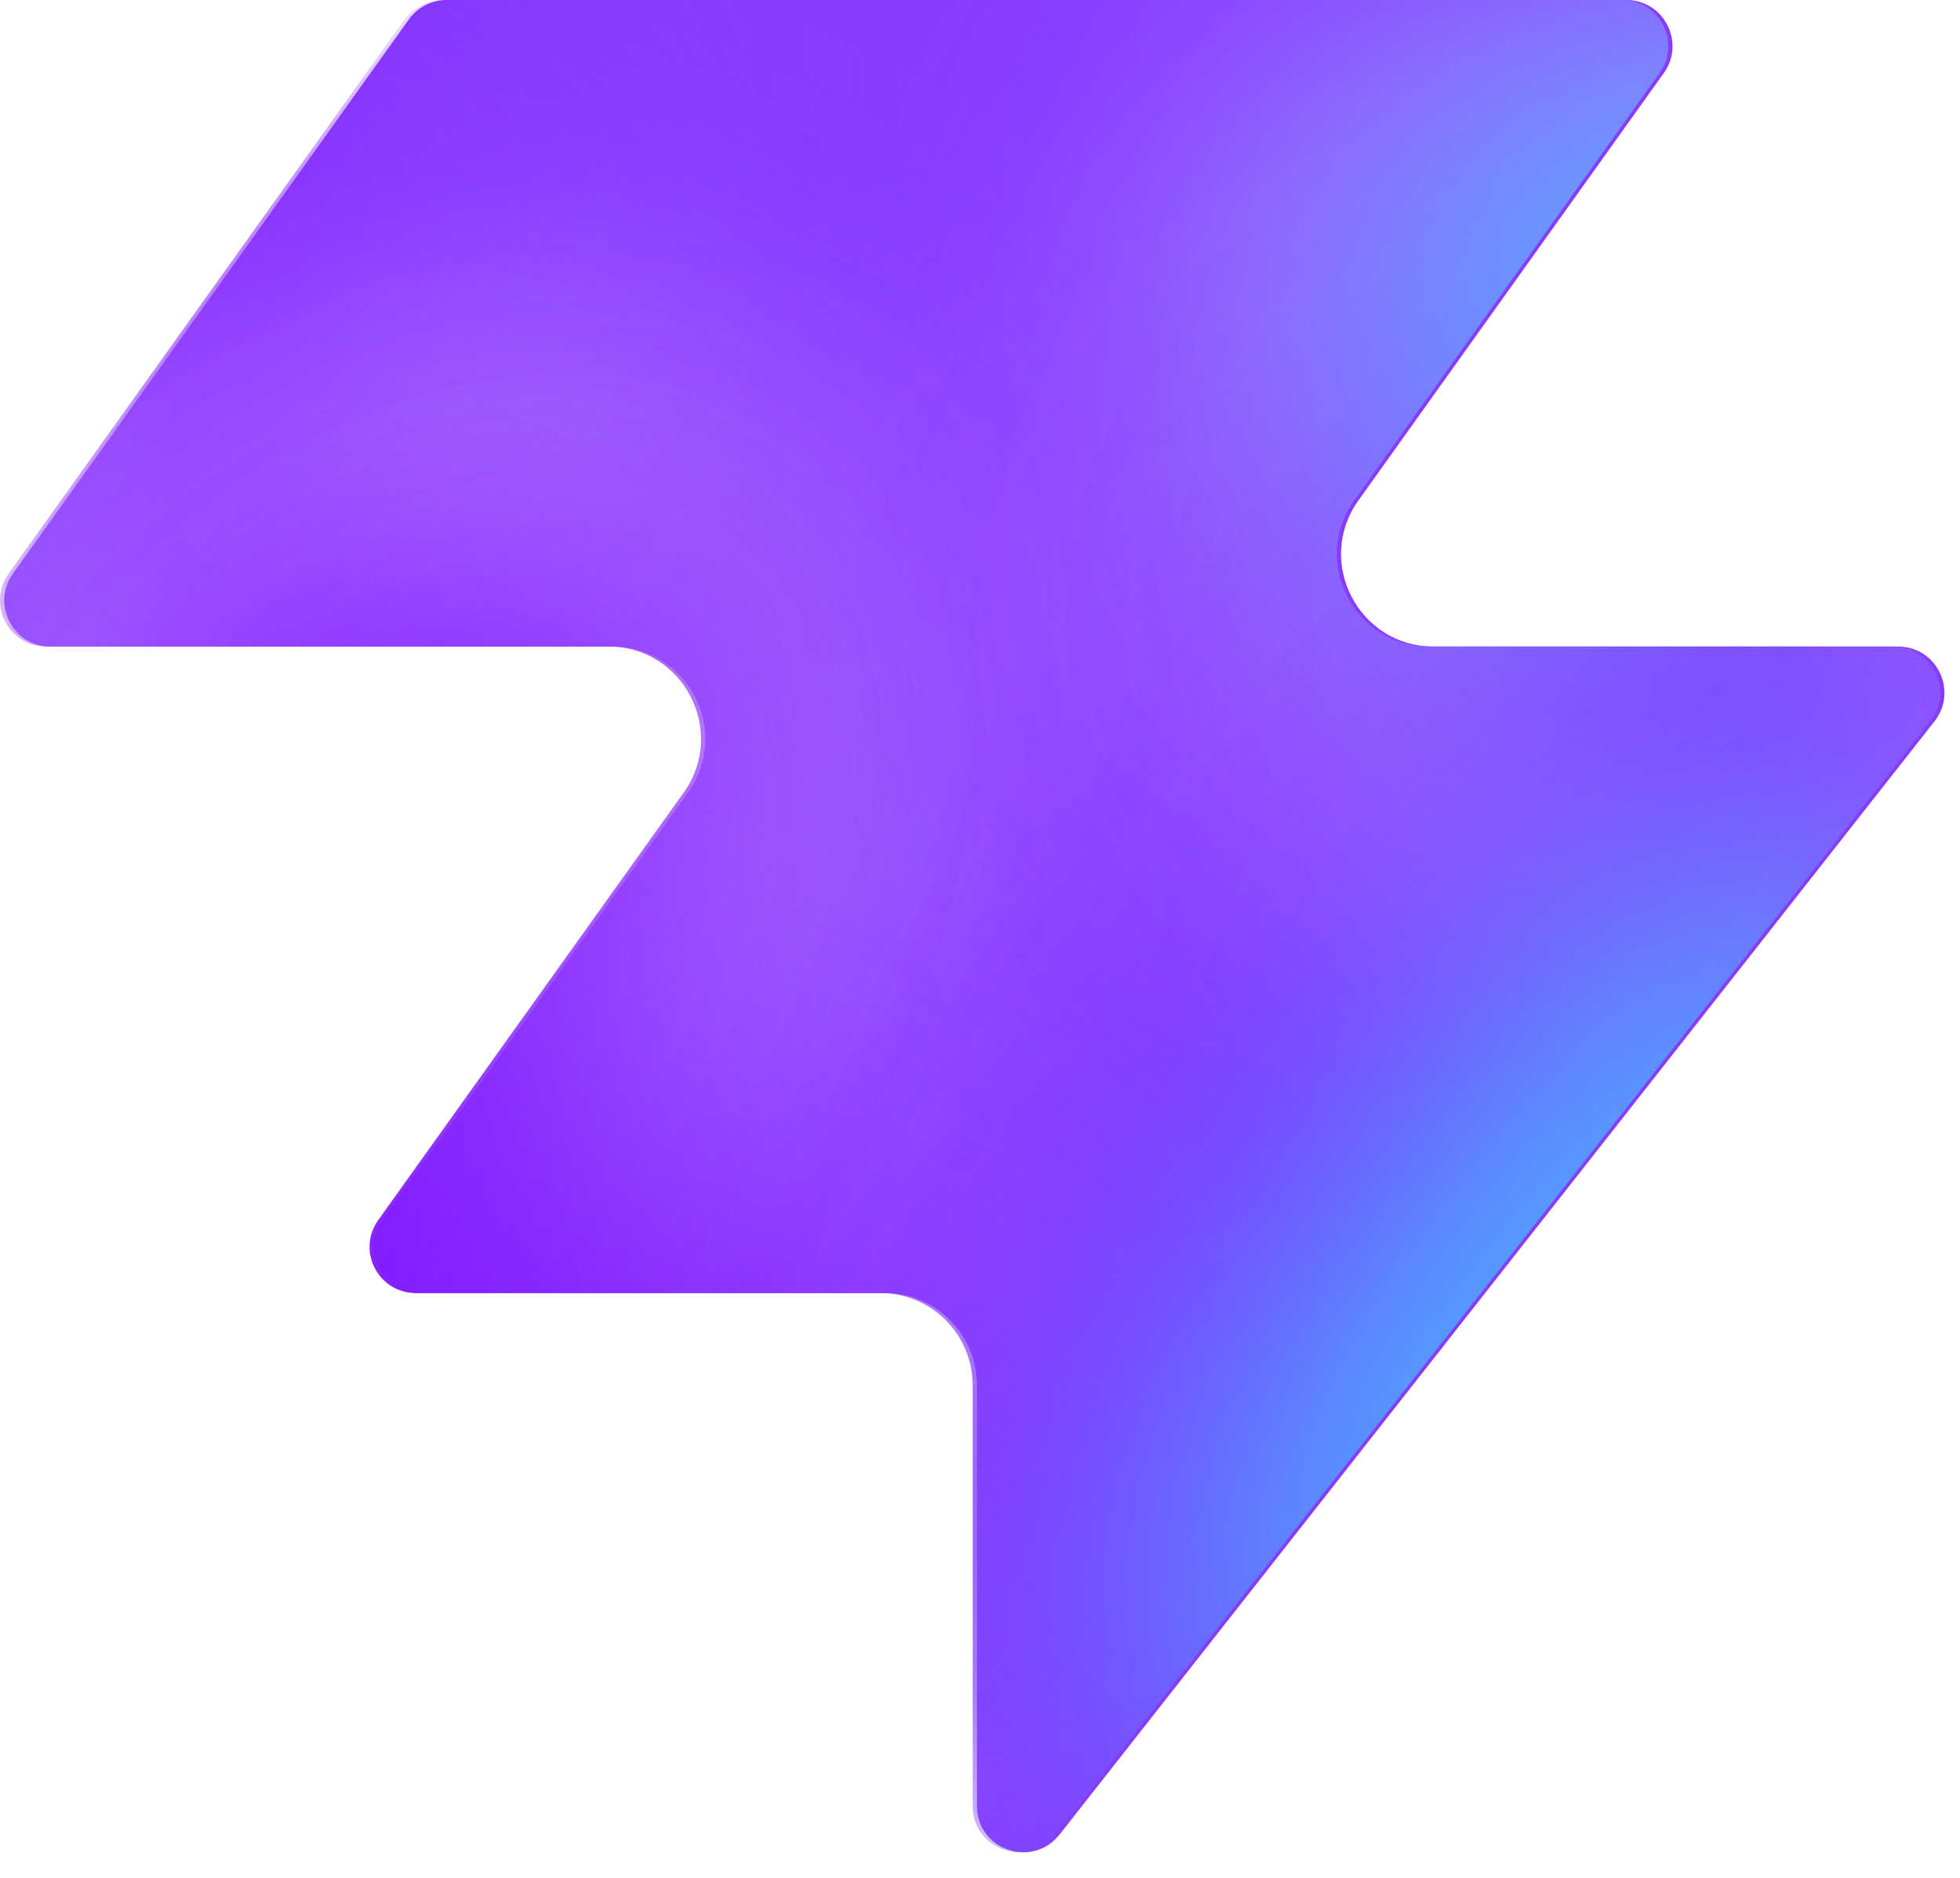
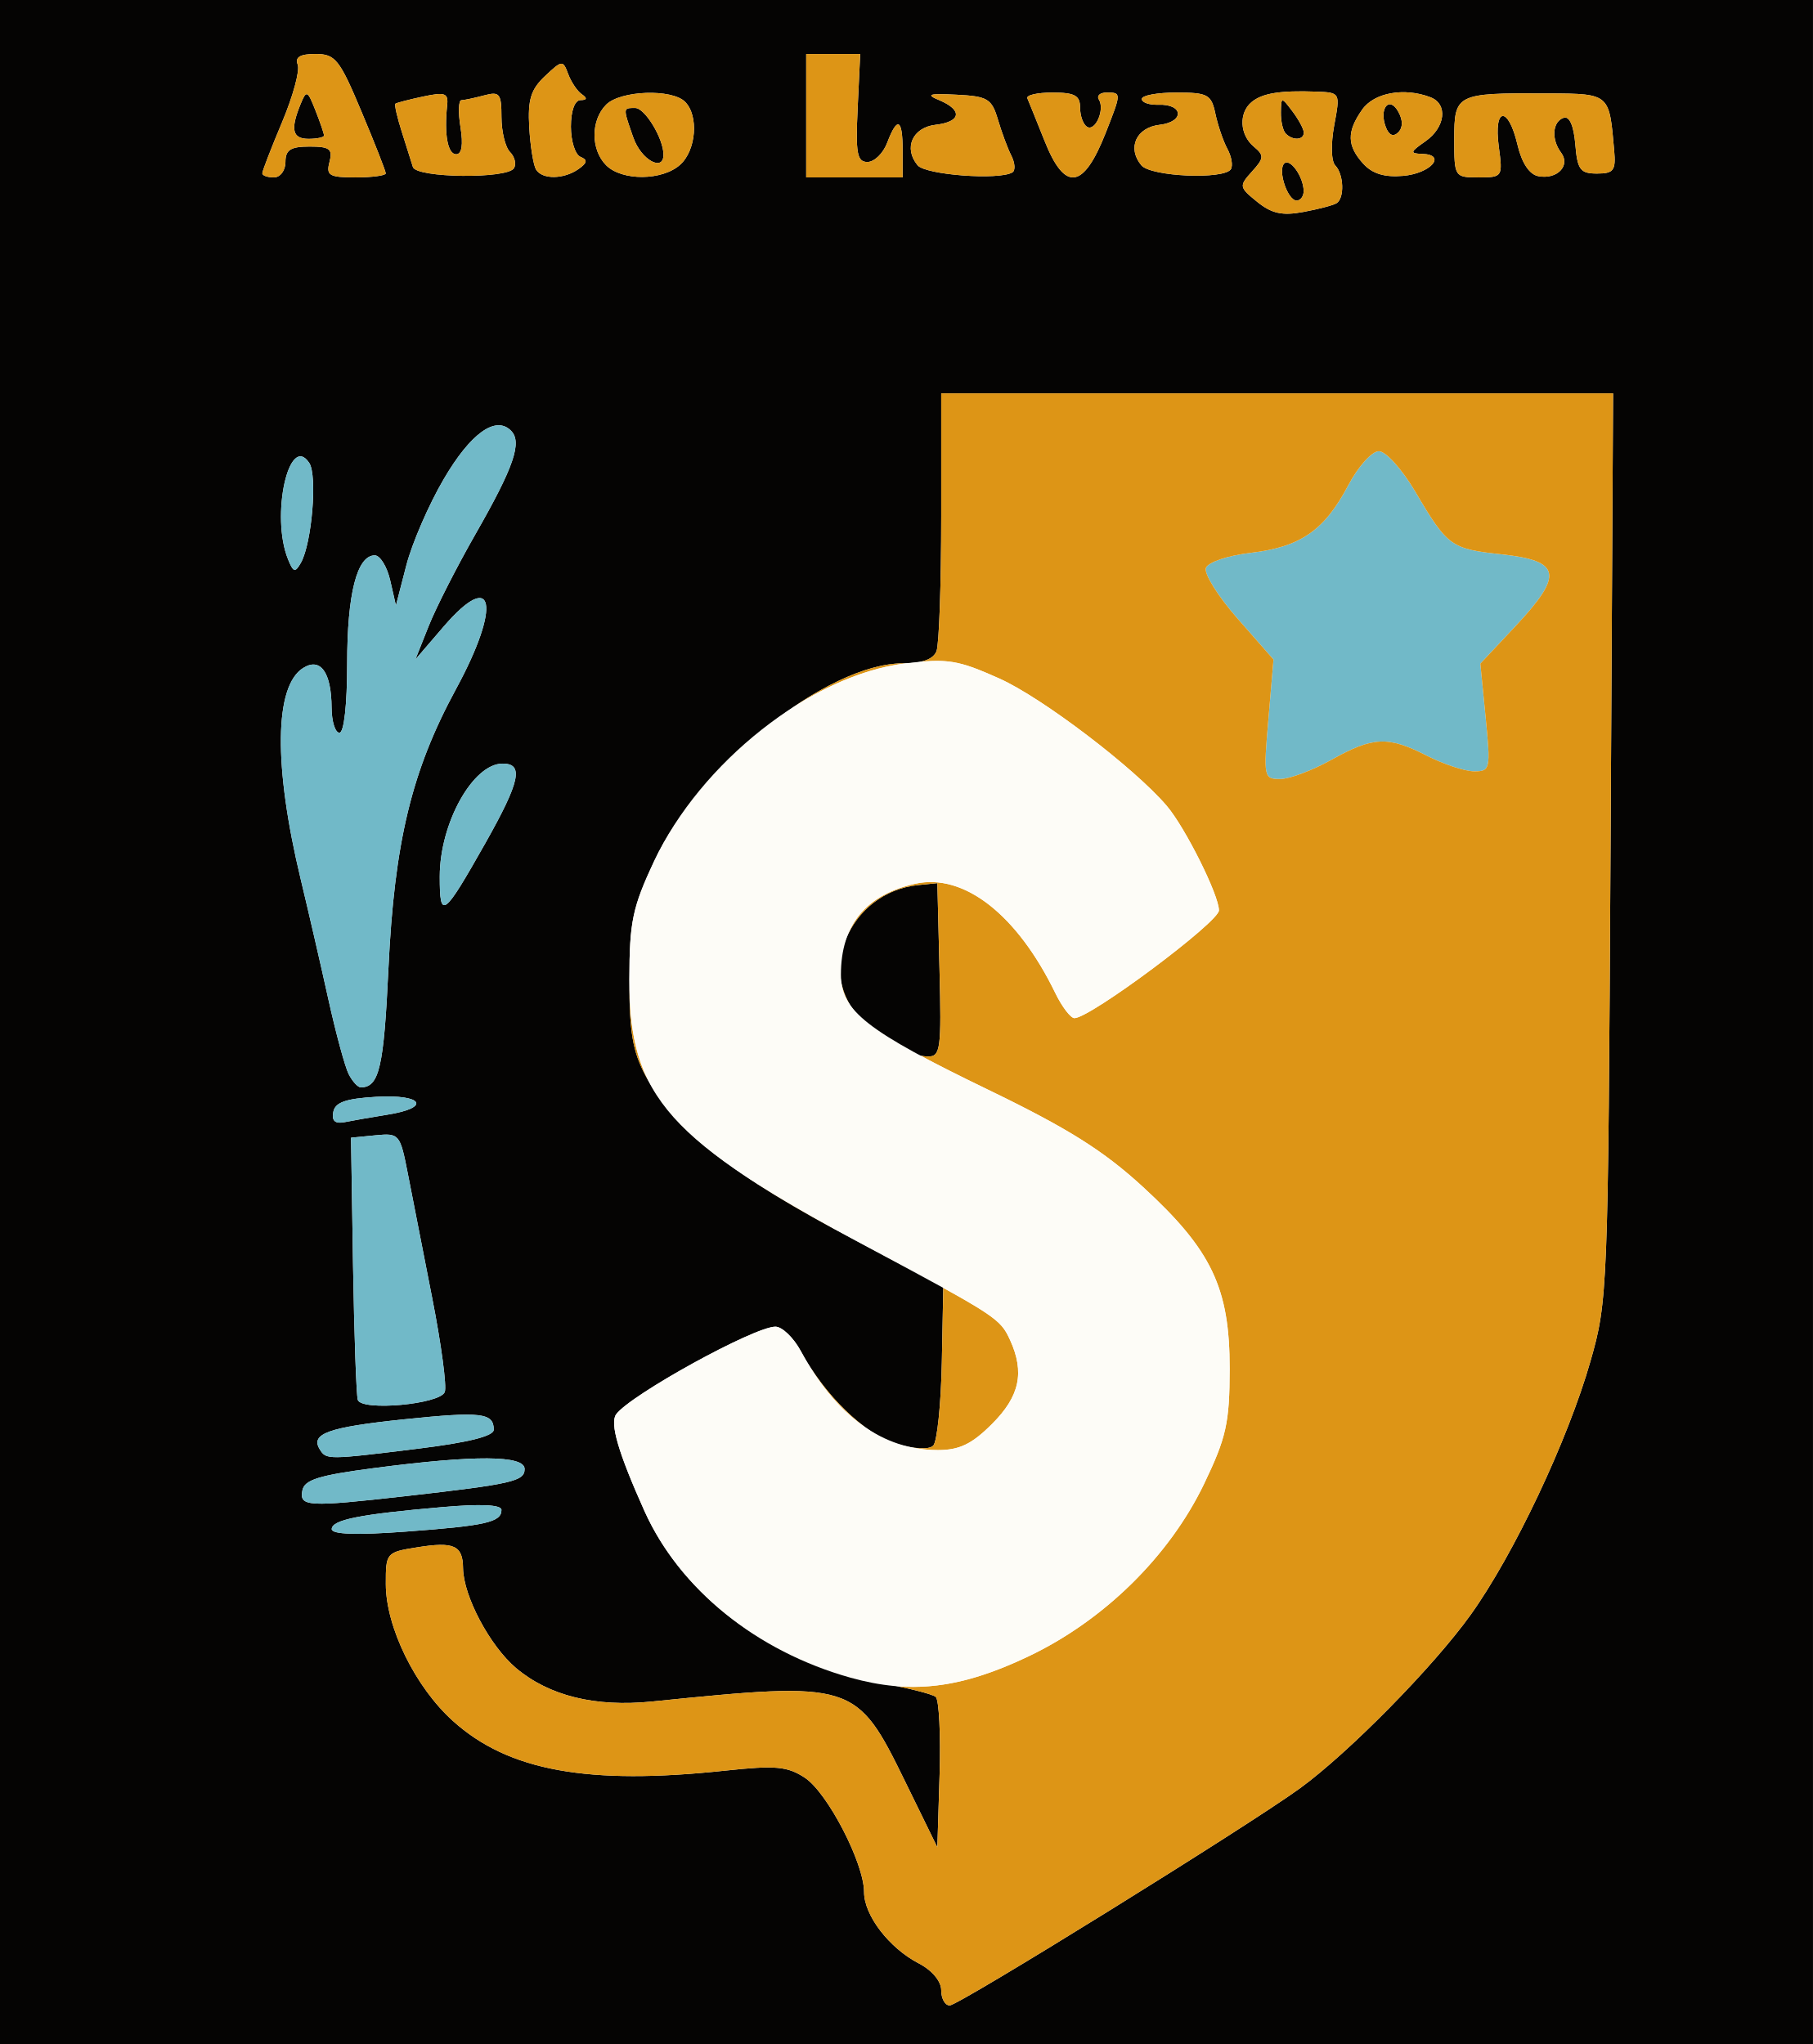
- <svg xmlns="http://www.w3.org/2000/svg" width="48" height="46" fill="none" viewBox="0 0 48 46">
-   <path fill="#863bff" d="M25.946 44.938c-.664.845-2.021.375-2.021-.698V33.937a2.26 2.26 0 0 0-2.262-2.262H10.287c-.92 0-1.456-1.04-.92-1.788l7.48-10.471c1.07-1.497 0-3.578-1.842-3.578H1.237c-.92 0-1.456-1.04-.92-1.788L10.013.474c.214-.297.556-.474.92-.474h28.894c.92 0 1.456 1.04.92 1.788l-7.48 10.471c-1.07 1.498 0 3.579 1.842 3.579h11.377c.943 0 1.473 1.088.89 1.83L25.947 44.94z" style="fill:#863bff;fill:color(display-p3 .525 .23 1);fill-opacity:1" />
-   <mask id="a" width="48" height="46" x="0" y="0" maskUnits="userSpaceOnUse" style="mask-type:alpha">
-     <path fill="#000" d="M25.842 44.938c-.664.844-2.021.375-2.021-.698V33.937a2.26 2.26 0 0 0-2.262-2.262H10.183c-.92 0-1.456-1.04-.92-1.788l7.48-10.471c1.07-1.498 0-3.579-1.842-3.579H1.133c-.92 0-1.456-1.04-.92-1.787L9.91.473c.214-.297.556-.474.92-.474h28.894c.92 0 1.456 1.04.92 1.788l-7.48 10.471c-1.07 1.498 0 3.578 1.842 3.578h11.377c.943 0 1.473 1.088.89 1.832L25.843 44.94z" style="fill:#000;fill-opacity:1" />
-   </mask>
-   <g mask="url(#a)">
-     <g filter="url(#b)">
-       <ellipse cx="5.508" cy="14.704" fill="#ede6ff" rx="5.508" ry="14.704" style="fill:#ede6ff;fill:color(display-p3 .927 .903 1);fill-opacity:1" transform="matrix(.00324 1 1 -.00324 -4.47 31.516)" />
-     </g>
-     <g filter="url(#c)">
-       <ellipse cx="10.399" cy="29.851" fill="#ede6ff" rx="10.399" ry="29.851" style="fill:#ede6ff;fill:color(display-p3 .927 .903 1);fill-opacity:1" transform="matrix(.00324 1 1 -.00324 -39.328 7.883)" />
-     </g>
-     <g filter="url(#d)">
-       <ellipse cx="5.508" cy="30.487" fill="#7e14ff" rx="5.508" ry="30.487" style="fill:#7e14ff;fill:color(display-p3 .492 .077 1);fill-opacity:1" transform="rotate(89.814 -25.913 -14.639)scale(1 -1)" />
-     </g>
-     <g filter="url(#e)">
-       <ellipse cx="5.508" cy="30.599" fill="#7e14ff" rx="5.508" ry="30.599" style="fill:#7e14ff;fill:color(display-p3 .492 .077 1);fill-opacity:1" transform="rotate(89.814 -32.644 -3.334)scale(1 -1)" />
-     </g>
-     <g filter="url(#f)">
-       <ellipse cx="5.508" cy="30.599" fill="#7e14ff" rx="5.508" ry="30.599" style="fill:#7e14ff;fill:color(display-p3 .492 .077 1);fill-opacity:1" transform="matrix(.00324 1 1 -.00324 -34.34 30.47)" />
-     </g>
-     <g filter="url(#g)">
-       <ellipse cx="14.072" cy="22.078" fill="#ede6ff" rx="14.072" ry="22.078" style="fill:#ede6ff;fill:color(display-p3 .927 .903 1);fill-opacity:1" transform="rotate(93.35 24.506 48.493)scale(-1 1)" />
-     </g>
-     <g filter="url(#h)">
-       <ellipse cx="3.47" cy="21.501" fill="#7e14ff" rx="3.47" ry="21.501" style="fill:#7e14ff;fill:color(display-p3 .492 .077 1);fill-opacity:1" transform="rotate(89.009 28.708 47.59)scale(-1 1)" />
-     </g>
-     <g filter="url(#i)">
-       <ellipse cx="3.47" cy="21.501" fill="#7e14ff" rx="3.47" ry="21.501" style="fill:#7e14ff;fill:color(display-p3 .492 .077 1);fill-opacity:1" transform="rotate(89.009 28.708 47.59)scale(-1 1)" />
-     </g>
-     <g filter="url(#j)">
-       <ellipse cx=".387" cy="8.972" fill="#7e14ff" rx="4.407" ry="29.108" style="fill:#7e14ff;fill:color(display-p3 .492 .077 1);fill-opacity:1" transform="rotate(39.51 .387 8.972)" />
-     </g>
-     <g filter="url(#k)">
-       <ellipse cx="47.523" cy="-6.092" fill="#7e14ff" rx="4.407" ry="29.108" style="fill:#7e14ff;fill:color(display-p3 .492 .077 1);fill-opacity:1" transform="rotate(37.892 47.523 -6.092)" />
-     </g>
-     <g filter="url(#l)">
-       <ellipse cx="41.412" cy="6.333" fill="#47bfff" rx="5.971" ry="9.665" style="fill:#47bfff;fill:color(display-p3 .28 .748 1);fill-opacity:1" transform="rotate(37.892 41.412 6.333)" />
-     </g>
-     <g filter="url(#m)">
-       <ellipse cx="-1.879" cy="38.332" fill="#7e14ff" rx="4.407" ry="29.108" style="fill:#7e14ff;fill:color(display-p3 .492 .077 1);fill-opacity:1" transform="rotate(37.892 -1.88 38.332)" />
-     </g>
-     <g filter="url(#n)">
-       <ellipse cx="-1.879" cy="38.332" fill="#7e14ff" rx="4.407" ry="29.108" style="fill:#7e14ff;fill:color(display-p3 .492 .077 1);fill-opacity:1" transform="rotate(37.892 -1.88 38.332)" />
-     </g>
-     <g filter="url(#o)">
-       <ellipse cx="35.651" cy="29.907" fill="#7e14ff" rx="4.407" ry="29.108" style="fill:#7e14ff;fill:color(display-p3 .492 .077 1);fill-opacity:1" transform="rotate(37.892 35.651 29.907)" />
-     </g>
-     <g filter="url(#p)">
-       <ellipse cx="38.418" cy="32.4" fill="#47bfff" rx="5.971" ry="15.297" style="fill:#47bfff;fill:color(display-p3 .28 .748 1);fill-opacity:1" transform="rotate(37.892 38.418 32.4)" />
-     </g>
+ <svg xmlns="http://www.w3.org/2000/svg" width="235" height="265" viewBox="0 0 235 265">
+   <g>
+     <path d="M 0.00 0.00 L 235.00 0.00 L 235.00 265.00 L 0.00 265.00 ZM 122.00 258.03 C122.00,259.11 122.49,260.00 123.10,260.00 C124.27,260.00 161.74,236.76 168.50,231.85 C174.82,227.25 185.83,216.06 190.63,209.35 C196.26,201.49 203.22,186.74 206.15,176.50 C208.40,168.64 208.44,167.45 208.76,109.75 L 209.09 51.00 L 122.00 51.00 L 122.00 66.92 C122.00,75.67 121.73,83.55 121.39,84.42 C120.99,85.47 119.53,86.00 117.03,86.00 C107.28,86.00 90.57,99.28 84.80,111.62 C81.98,117.65 81.59,119.51 81.58,126.99 C81.57,133.76 82.00,136.32 83.70,139.50 C87.48,146.62 94.80,152.34 111.08,160.91 L 122.27 166.80 L 122.08 176.65 C121.97,182.07 121.47,186.91 120.97,187.42 C120.42,187.97 118.52,187.87 116.14,187.16 C112.07,185.94 106.88,180.90 103.80,175.17 C102.86,173.42 101.38,172.00 100.51,172.00 C97.75,172.00 81.67,180.86 79.86,183.37 C79.03,184.53 80.15,188.36 83.53,195.89 C88.60,207.18 100.41,215.78 114.20,218.22 C117.67,218.83 120.86,219.63 121.29,220.00 C121.72,220.38 121.95,224.91 121.79,230.09 L 121.50 239.50 L 117.31 230.94 C111.01,218.06 110.65,217.95 84.49,220.60 C77.16,221.34 71.18,219.87 66.90,216.27 C63.50,213.40 60.06,206.92 60.02,203.31 C59.99,200.36 58.85,199.84 54.06,200.61 C50.07,201.24 50.00,201.33 50.01,205.38 C50.02,210.96 53.83,218.73 58.71,223.12 C65.89,229.60 76.18,231.47 94.08,229.55 C100.51,228.86 102.07,229.00 104.31,230.47 C107.25,232.39 112.00,241.55 112.00,245.30 C112.00,248.32 115.25,252.56 119.09,254.55 C120.81,255.44 122.00,256.86 122.00,258.03 ZM 45.19 139.25 C45.68,140.21 46.39,140.99 46.79,140.98 C49.16,140.93 49.75,138.38 50.35,125.56 C51.12,109.19 53.36,99.92 59.11,89.33 C65.02,78.45 64.06,73.62 57.50,81.24 L 53.84 85.50 L 55.56 81.18 C56.50,78.81 59.25,73.41 61.67,69.18 C66.62,60.52 67.72,57.32 66.23,55.83 C64.24,53.84 60.98,56.19 57.52,62.11 C55.59,65.39 53.41,70.43 52.67,73.29 L 51.32 78.50 L 50.58 75.25 C50.17,73.46 49.27,72.00 48.58,72.00 C46.27,72.00 45.00,77.00 45.00,86.05 C45.00,91.35 44.59,95.00 44.00,95.00 C43.45,95.00 42.99,93.54 42.98,91.75 C42.96,87.18 41.55,85.19 39.30,86.60 C35.56,88.93 35.44,99.29 38.98,114.00 C39.97,118.12 41.58,125.10 42.55,129.50 C43.52,133.90 44.71,138.29 45.19,139.25 ZM 46.38 181.50 C46.92,182.98 57.04,182.06 57.65,180.47 C57.93,179.75 57.20,174.28 56.03,168.33 C54.86,162.37 53.44,155.11 52.87,152.19 C51.86,147.02 51.76,146.89 48.67,147.19 L 45.50 147.50 L 45.76 164.00 C45.91,173.07 46.19,180.95 46.38,181.50 ZM 121.78 125.75 C122.04,135.99 121.91,137.00 120.28,136.97 C117.97,136.93 115.18,135.36 111.75,132.18 C105.56,126.43 110.04,115.66 119.00,114.75 L 121.50 114.50 ZM 188.50 18.05 C188.50,22.94 188.54,23.00 191.65,23.00 C194.76,23.00 194.80,22.93 194.27,19.00 C193.58,13.87 195.49,13.66 196.69,18.74 C197.25,21.13 198.23,22.61 199.39,22.84 C201.83,23.31 203.61,21.48 202.35,19.79 C201.05,18.06 201.22,15.76 202.69,15.27 C203.43,15.02 203.99,16.30 204.19,18.69 C204.46,22.00 204.83,22.50 207.00,22.50 C209.17,22.50 209.46,22.10 209.23,19.50 C208.91,15.90 208.79,14.07 207.80,13.12 C206.77,12.14 204.82,12.13 200.73,12.11 C200.59,12.11 200.44,12.11 200.29,12.11 C188.77,12.05 188.50,12.19 188.50,18.05 ZM 162.96 26.17 C164.84,27.69 166.22,27.99 168.94,27.48 C170.89,27.12 172.83,26.61 173.24,26.35 C174.30,25.70 174.19,22.60 173.08,21.45 C172.55,20.91 172.49,18.69 172.94,16.25 C173.73,12.01 173.73,12.00 170.62,11.88 C165.95,11.71 163.64,12.08 162.25,13.22 C160.54,14.62 160.68,17.49 162.53,19.02 C163.88,20.15 163.86,20.50 162.28,22.24 C160.59,24.12 160.61,24.27 162.96,26.17 ZM 34.00 22.47 C34.00,22.76 34.67,23.00 35.50,23.00 C36.33,23.00 37.00,22.11 37.00,21.00 C37.00,19.43 37.67,19.00 40.12,19.00 C42.74,19.00 43.15,19.32 42.71,21.00 C42.25,22.75 42.68,23.00 46.09,23.00 C48.24,23.00 50.00,22.76 50.00,22.48 C50.00,22.19 48.59,18.59 46.86,14.48 C44.01,7.68 43.47,7.00 40.89,7.00 C38.89,7.00 38.22,7.41 38.59,8.38 C38.89,9.14 37.97,12.50 36.56,15.85 C35.15,19.20 34.00,22.18 34.00,22.47 ZM 104.50 7.00 L 104.50 23.00 L 110.75 23.00 L 117.00 23.00 L 117.00 19.50 C117.00,15.38 116.32,15.03 115.00,18.50 C114.48,19.88 113.33,21.00 112.44,21.00 C111.09,21.00 110.89,19.90 111.17,14.00 L 111.50 7.00 ZM 53.52 21.65 C53.94,23.08 65.74,23.22 66.62,21.81 C66.95,21.27 66.72,20.32 66.11,19.71 C65.50,19.10 65.00,17.06 65.00,15.18 C65.00,12.13 64.76,11.83 62.75,12.37 C61.51,12.70 60.19,12.98 59.81,12.99 C59.43,12.99 59.38,14.57 59.69,16.50 C60.06,18.77 59.86,20.00 59.13,20.00 C58.03,20.00 57.56,17.44 57.96,13.65 C58.13,12.07 57.69,11.91 54.83,12.52 C53.00,12.91 51.39,13.33 51.25,13.45 C51.11,13.58 51.48,15.21 52.08,17.09 C52.68,18.96 53.33,21.02 53.52,21.65 ZM 78.57 21.43 C80.63,23.48 85.86,23.44 88.17,21.35 C90.25,19.47 90.59,14.99 88.80,13.20 C87.08,11.48 80.42,11.72 78.57,13.57 C76.56,15.59 76.56,19.41 78.57,21.43 ZM 39.19 193.25 C38.79,195.34 39.90,195.40 52.50,193.98 C66.44,192.40 68.00,192.04 68.00,190.45 C68.00,188.66 61.59,188.62 48.51,190.33 C41.31,191.27 39.45,191.85 39.19,193.25 ZM 118.94 21.43 C119.98,22.68 129.50,23.39 131.23,22.35 C131.63,22.10 131.57,21.14 131.10,20.20 C130.62,19.27 129.84,17.15 129.35,15.50 C128.55,12.80 128.02,12.48 123.98,12.28 C120.38,12.10 119.94,12.24 121.75,12.99 C124.82,14.28 124.58,15.80 121.26,16.18 C118.27,16.53 117.09,19.20 118.94,21.43 ZM 176.70 21.22 C177.88,22.52 179.46,23.01 181.87,22.80 C185.47,22.49 187.58,20.04 184.33,19.95 C182.72,19.90 182.77,19.71 184.75,18.33 C187.36,16.51 187.71,13.49 185.42,12.61 C182.01,11.30 178.10,12.01 176.56,14.22 C174.55,17.08 174.59,18.89 176.70,21.22 ZM 147.94 21.43 C149.17,22.91 158.69,23.31 159.55,21.93 C159.83,21.46 159.63,20.28 159.09,19.29 C158.56,18.31 157.86,16.26 157.54,14.75 C157.01,12.25 156.56,12.00 152.48,12.00 C150.02,12.00 148.00,12.37 148.00,12.83 C148.00,13.29 148.97,13.62 150.15,13.58 C153.41,13.46 153.57,15.80 150.32,16.18 C147.27,16.53 146.07,19.18 147.94,21.43 ZM 57.00 113.65 C57.00,119.30 57.46,118.96 62.93,109.28 C67.42,101.31 67.92,99.00 65.15,99.00 C61.30,99.00 57.00,106.73 57.00,113.65 ZM 41.45 187.91 C42.29,189.27 42.45,189.27 54.25,187.81 C60.71,187.01 64.00,186.19 64.00,185.36 C64.00,183.16 62.37,182.98 52.38,184.01 C42.56,185.03 40.19,185.88 41.45,187.91 ZM 69.48 21.98 C70.30,23.30 73.08,23.26 75.00,21.91 C76.13,21.11 76.19,20.72 75.25,20.34 C74.56,20.06 74.00,18.30 74.00,16.42 C74.00,14.36 74.50,12.99 75.25,12.98 C76.09,12.97 76.15,12.73 75.43,12.23 C74.84,11.83 74.04,10.65 73.65,9.60 C72.97,7.77 72.86,7.78 70.65,9.86 C68.81,11.59 68.40,12.92 68.60,16.49 C68.74,18.94 69.14,21.41 69.48,21.98 ZM 135.39 18.25 C138.02,24.89 140.43,24.58 143.32,17.23 C145.37,12.02 145.37,12.00 143.44,12.00 C142.58,12.00 142.13,12.41 142.44,12.91 C143.24,14.20 141.97,17.10 140.90,16.44 C140.40,16.13 140.00,15.01 140.00,13.94 C140.00,12.38 139.30,12.00 136.42,12.00 C134.45,12.00 132.98,12.34 133.17,12.75 C133.35,13.17 134.35,15.64 135.39,18.25 ZM 43.00 198.25 C43.00,198.93 46.25,199.04 52.59,198.57 C62.96,197.81 65.00,197.35 65.00,195.76 C65.00,195.08 62.34,194.95 57.25,195.40 C46.63,196.32 43.00,197.04 43.00,198.25 ZM 37.33 72.50 C38.02,74.22 38.26,74.28 39.01,72.95 C40.43,70.41 41.16,61.62 40.08,60.01 C37.45,56.07 35.06,66.88 37.33,72.50 ZM 43.20 144.17 C42.98,145.33 43.44,145.73 44.69,145.48 C45.69,145.28 48.19,144.84 50.25,144.51 C55.94,143.60 54.81,141.85 48.76,142.20 C44.81,142.43 43.44,142.91 43.20,144.17 ZM 86.00 20.05 C86.00,22.34 83.09,20.71 82.10,17.85 L 82.02 17.64 C81.21,15.31 80.92,14.47 81.20,14.17 C81.36,14.00 81.71,14.00 82.25,14.00 C82.28,14.00 82.31,14.00 82.34,14.00 C83.60,14.00 86.00,17.96 86.00,20.05 ZM 42.00 17.57 C42.00,17.80 41.10,18.00 40.00,18.00 C37.89,18.00 37.61,16.79 38.96,13.50 C39.72,11.64 39.86,11.70 40.89,14.32 C41.50,15.86 42.00,17.33 42.00,17.57 ZM 168.98 24.75 C168.99,25.44 168.58,26.00 168.07,26.00 C166.90,26.00 165.59,22.08 166.46,21.20 C167.21,20.45 168.96,22.91 168.98,24.75 ZM 169.00 17.19 C169.00,18.17 167.59,18.26 166.67,17.33 C166.30,16.97 166.01,15.73 166.03,14.58 C166.06,12.54 166.09,12.53 167.53,14.44 C168.34,15.51 169.00,16.75 169.00,17.19 ZM 181.24 14.47 C181.86,15.58 181.86,16.54 181.24,17.16 C180.61,17.79 180.04,17.55 179.63,16.48 C178.71,14.07 180.07,12.37 181.24,14.47 Z" fill="rgb(5,4,3)" />
+     <path d="M 172.59 98.50 C170.13,99.88 167.13,101.00 165.93,101.00 C163.81,101.00 163.76,100.76 164.41,93.25 L 165.07 85.50 L 160.44 80.23 C157.89,77.33 156.03,74.36 156.31,73.63 C156.60,72.88 159.15,72.02 162.15,71.67 C168.58,70.91 171.67,68.77 174.76,62.92 C176.06,60.46 177.82,58.50 178.73,58.50 C179.63,58.50 181.72,60.82 183.43,63.71 C187.64,70.86 188.06,71.16 194.66,71.87 C202.32,72.70 202.69,74.49 196.53,81.08 L 191.88 86.04 L 192.57 93.02 C193.23,99.73 193.17,100.00 191.09,100.00 C189.90,100.00 187.16,99.10 185.00,98.00 C179.91,95.40 178.01,95.48 172.59,98.50 ZM 45.19 139.25 C44.71,138.29 43.52,133.90 42.55,129.50 C41.58,125.10 39.97,118.12 38.98,114.00 C35.44,99.29 35.56,88.93 39.30,86.60 C41.55,85.19 42.96,87.18 42.98,91.75 C42.99,93.54 43.45,95.00 44.00,95.00 C44.59,95.00 45.00,91.35 45.00,86.05 C45.00,77.00 46.27,72.00 48.58,72.00 C49.27,72.00 50.17,73.46 50.58,75.25 L 51.32 78.50 L 52.67 73.29 C53.41,70.43 55.59,65.39 57.52,62.11 C60.98,56.19 64.24,53.84 66.23,55.83 C67.72,57.32 66.62,60.52 61.67,69.18 C59.25,73.41 56.50,78.81 55.56,81.18 L 53.84 85.50 L 57.50 81.24 C64.06,73.62 65.02,78.45 59.11,89.33 C53.36,99.92 51.12,109.19 50.35,125.56 C49.75,138.38 49.16,140.93 46.79,140.98 C46.39,140.99 45.68,140.21 45.19,139.25 ZM 46.38 181.50 C46.19,180.95 45.91,173.07 45.76,164.00 L 45.50 147.50 L 48.67 147.19 C51.76,146.89 51.86,147.02 52.87,152.19 C53.44,155.11 54.86,162.37 56.03,168.33 C57.20,174.28 57.93,179.75 57.65,180.47 C57.04,182.06 46.92,182.98 46.38,181.50 ZM 39.19 193.25 C39.45,191.85 41.31,191.27 48.51,190.33 C61.59,188.62 68.00,188.66 68.00,190.45 C68.00,192.04 66.44,192.40 52.50,193.98 C39.90,195.40 38.79,195.34 39.19,193.25 ZM 57.00 113.65 C57.00,106.73 61.30,99.00 65.15,99.00 C67.92,99.00 67.42,101.31 62.93,109.28 C57.46,118.96 57.00,119.30 57.00,113.65 ZM 41.45 187.91 C40.19,185.88 42.56,185.03 52.38,184.01 C62.37,182.98 64.00,183.16 64.00,185.36 C64.00,186.19 60.71,187.01 54.25,187.81 C42.45,189.27 42.29,189.27 41.45,187.91 ZM 43.00 198.25 C43.00,197.04 46.63,196.32 57.25,195.40 C62.34,194.95 65.00,195.08 65.00,195.76 C65.00,197.35 62.96,197.81 52.59,198.57 C46.25,199.04 43.00,198.93 43.00,198.25 ZM 37.33 72.50 C35.06,66.88 37.45,56.07 40.08,60.01 C41.16,61.62 40.43,70.41 39.01,72.95 C38.26,74.28 38.02,74.22 37.33,72.50 ZM 43.20 144.17 C43.44,142.91 44.81,142.43 48.76,142.20 C54.81,141.85 55.94,143.60 50.25,144.51 C48.19,144.84 45.69,145.28 44.69,145.48 C43.44,145.73 42.98,145.33 43.20,144.17 Z" fill="rgb(113,185,200)" />
+     <path d="M 122.00 258.03 C122.00,256.86 120.81,255.44 119.09,254.55 C115.25,252.56 112.00,248.32 112.00,245.30 C112.00,241.55 107.25,232.39 104.31,230.47 C102.07,229.00 100.51,228.86 94.08,229.55 C76.18,231.47 65.89,229.60 58.71,223.12 C53.83,218.73 50.02,210.96 50.01,205.38 C50.00,201.33 50.07,201.24 54.06,200.61 C58.85,199.84 59.99,200.36 60.02,203.31 C60.06,206.92 63.50,213.40 66.90,216.27 C71.18,219.87 77.16,221.34 84.49,220.60 C110.65,217.95 111.01,218.06 117.31,230.94 L 121.50 239.50 L 121.79 230.09 C121.95,224.91 121.72,220.38 121.29,220.00 C120.95,219.71 118.88,219.15 116.33,218.62 C121.70,219.04 126.86,217.81 133.26,214.77 C143.08,210.11 151.57,201.77 156.09,192.35 C158.95,186.38 159.38,184.47 159.39,177.48 C159.40,166.99 157.07,162.08 148.17,153.90 C143.01,149.16 138.45,146.30 128.00,141.24 C124.54,139.57 121.69,138.14 119.34,136.87 C119.66,136.93 119.98,136.96 120.28,136.97 C121.91,137.00 122.04,135.99 121.78,125.75 L 121.50 114.50 L 119.00 114.75 C114.70,115.19 111.44,117.89 109.88,121.22 C111.24,117.78 114.18,115.56 118.66,114.57 C124.96,113.19 131.85,118.58 136.79,128.75 C137.66,130.54 138.78,132.00 139.27,132.00 C141.31,132.00 158.00,119.55 158.00,118.03 C158.00,116.04 153.62,107.27 151.23,104.47 C147.01,99.53 135.11,90.47 129.56,87.98 C124.89,85.88 123.25,85.44 119.32,85.80 C120.44,85.55 121.13,85.09 121.39,84.42 C121.73,83.55 122.00,75.67 122.00,66.92 L 122.00 51.00 L 209.09 51.00 L 208.76 109.75 C208.44,167.45 208.40,168.64 206.15,176.50 C203.22,186.74 196.26,201.49 190.63,209.35 C185.83,216.06 174.82,227.25 168.50,231.85 C161.74,236.76 124.27,260.00 123.10,260.00 C122.49,260.00 122.00,259.11 122.00,258.03 ZM 172.59 98.50 C178.01,95.48 179.91,95.40 185.00,98.00 C187.16,99.10 189.90,100.00 191.09,100.00 C193.17,100.00 193.23,99.73 192.57,93.02 L 191.88 86.04 L 196.53 81.08 C202.69,74.49 202.32,72.70 194.66,71.87 C188.06,71.16 187.64,70.86 183.43,63.71 C181.72,60.82 179.63,58.50 178.73,58.50 C177.82,58.50 176.06,60.46 174.76,62.92 C171.67,68.77 168.58,70.91 162.15,71.67 C159.15,72.02 156.60,72.88 156.31,73.63 C156.03,74.36 157.89,77.33 160.44,80.23 L 165.07 85.50 L 164.41 93.25 C163.76,100.76 163.81,101.00 165.93,101.00 C167.13,101.00 170.13,99.88 172.59,98.50 ZM 188.50 18.05 C188.50,12.19 188.77,12.05 200.29,12.11 C200.44,12.11 200.59,12.11 200.73,12.11 C204.82,12.13 206.77,12.14 207.80,13.12 C208.79,14.07 208.91,15.90 209.23,19.50 C209.46,22.10 209.17,22.50 207.00,22.50 C204.83,22.50 204.46,22.00 204.19,18.69 C203.99,16.30 203.43,15.02 202.69,15.27 C201.22,15.76 201.05,18.06 202.35,19.79 C203.61,21.48 201.83,23.31 199.39,22.84 C198.23,22.61 197.25,21.13 196.69,18.74 C195.49,13.66 193.58,13.87 194.27,19.00 C194.80,22.93 194.76,23.00 191.65,23.00 C188.54,23.00 188.50,22.94 188.50,18.05 ZM 162.96 26.17 C160.61,24.27 160.59,24.12 162.28,22.24 C163.86,20.50 163.88,20.15 162.53,19.02 C160.68,17.49 160.54,14.62 162.25,13.22 C163.64,12.08 165.95,11.71 170.62,11.88 C173.73,12.00 173.73,12.01 172.94,16.25 C172.49,18.69 172.55,20.91 173.08,21.45 C174.19,22.60 174.30,25.70 173.24,26.35 C172.83,26.61 170.89,27.12 168.94,27.48 C166.22,27.99 164.84,27.69 162.96,26.17 ZM 122.27 166.97 C129.44,170.92 129.97,171.64 130.93,173.74 C132.84,177.93 132.17,181.03 128.60,184.60 C125.98,187.22 124.37,188.00 121.57,188.00 C120.34,188.00 119.14,187.87 117.98,187.61 C119.46,187.88 120.57,187.82 120.97,187.42 C121.47,186.91 121.97,182.07 122.08,176.65 ZM 34.00 22.47 C34.00,22.18 35.15,19.20 36.56,15.85 C37.97,12.50 38.89,9.14 38.59,8.38 C38.22,7.41 38.89,7.00 40.89,7.00 C43.47,7.00 44.01,7.68 46.86,14.48 C48.59,18.59 50.00,22.19 50.00,22.48 C50.00,22.76 48.24,23.00 46.09,23.00 C42.68,23.00 42.25,22.75 42.71,21.00 C43.15,19.32 42.74,19.00 40.12,19.00 C37.67,19.00 37.00,19.43 37.00,21.00 C37.00,22.11 36.33,23.00 35.50,23.00 C34.67,23.00 34.00,22.76 34.00,22.47 ZM 104.50 7.00 L 111.50 7.00 L 111.17 14.00 C110.89,19.90 111.09,21.00 112.44,21.00 C113.33,21.00 114.48,19.88 115.00,18.50 C116.32,15.03 117.00,15.38 117.00,19.50 L 117.00 23.00 L 110.75 23.00 L 104.50 23.00 ZM 53.52 21.65 C53.33,21.02 52.68,18.96 52.08,17.09 C51.48,15.21 51.11,13.58 51.25,13.45 C51.39,13.33 53.00,12.91 54.83,12.52 C57.69,11.91 58.13,12.07 57.96,13.65 C57.56,17.44 58.03,20.00 59.13,20.00 C59.86,20.00 60.06,18.77 59.69,16.50 C59.38,14.57 59.43,12.99 59.81,12.99 C60.19,12.98 61.51,12.70 62.75,12.37 C64.76,11.83 65.00,12.13 65.00,15.18 C65.00,17.06 65.50,19.10 66.11,19.71 C66.72,20.32 66.95,21.27 66.62,21.81 C65.74,23.22 53.94,23.08 53.52,21.65 ZM 78.57 21.43 C76.56,19.41 76.56,15.59 78.57,13.57 C80.42,11.72 87.08,11.48 88.80,13.20 C90.59,14.99 90.25,19.47 88.17,21.35 C85.86,23.44 80.63,23.48 78.57,21.43 ZM 118.94 21.43 C117.09,19.20 118.27,16.53 121.26,16.18 C124.58,15.80 124.82,14.28 121.75,12.99 C119.94,12.24 120.38,12.10 123.98,12.28 C128.02,12.48 128.55,12.80 129.35,15.50 C129.84,17.15 130.62,19.27 131.10,20.20 C131.57,21.14 131.63,22.10 131.23,22.35 C129.50,23.39 119.98,22.68 118.94,21.43 ZM 176.70 21.22 C174.59,18.89 174.55,17.08 176.56,14.22 C178.10,12.01 182.01,11.30 185.42,12.61 C187.71,13.49 187.36,16.51 184.75,18.33 C182.77,19.71 182.72,19.90 184.33,19.95 C187.58,20.04 185.47,22.49 181.87,22.80 C179.46,23.01 177.88,22.52 176.70,21.22 ZM 147.94 21.43 C146.07,19.18 147.27,16.53 150.32,16.18 C153.57,15.80 153.41,13.46 150.15,13.58 C148.97,13.62 148.00,13.29 148.00,12.83 C148.00,12.37 150.02,12.00 152.48,12.00 C156.56,12.00 157.01,12.25 157.54,14.75 C157.86,16.26 158.56,18.31 159.09,19.29 C159.63,20.28 159.83,21.46 159.55,21.93 C158.69,23.31 149.17,22.91 147.94,21.43 ZM 69.48 21.98 C69.14,21.41 68.74,18.94 68.60,16.49 C68.40,12.92 68.81,11.59 70.65,9.86 C72.86,7.78 72.97,7.77 73.65,9.60 C74.04,10.65 74.84,11.83 75.43,12.23 C76.15,12.73 76.09,12.97 75.25,12.98 C74.50,12.99 74.00,14.36 74.00,16.42 C74.00,18.30 74.56,20.06 75.25,20.34 C76.19,20.72 76.13,21.11 75.00,21.91 C73.08,23.26 70.30,23.30 69.48,21.98 ZM 135.39 18.25 C134.35,15.64 133.35,13.17 133.17,12.75 C132.98,12.34 134.45,12.00 136.42,12.00 C139.30,12.00 140.00,12.38 140.00,13.94 C140.00,15.01 140.40,16.13 140.90,16.44 C141.97,17.10 143.24,14.20 142.44,12.91 C142.13,12.41 142.58,12.00 143.44,12.00 C145.37,12.00 145.37,12.02 143.32,17.23 C140.43,24.58 138.02,24.89 135.39,18.25 ZM 86.00 20.05 C86.00,17.96 83.60,14.00 82.34,14.00 C82.31,14.00 82.28,14.00 82.25,14.00 C81.71,14.00 81.36,14.00 81.20,14.17 C80.92,14.47 81.21,15.31 82.02,17.64 L 82.10 17.85 C83.09,20.71 86.00,22.34 86.00,20.05 ZM 42.00 17.57 C42.00,17.33 41.50,15.86 40.89,14.32 C39.86,11.70 39.72,11.64 38.96,13.50 C37.61,16.79 37.89,18.00 40.00,18.00 C41.10,18.00 42.00,17.80 42.00,17.57 ZM 168.98 24.75 C168.96,22.91 167.21,20.45 166.46,21.20 C165.59,22.08 166.90,26.00 168.07,26.00 C168.58,26.00 168.99,25.44 168.98,24.75 ZM 169.00 17.19 C169.00,16.75 168.34,15.51 167.53,14.44 C166.09,12.53 166.06,12.54 166.03,14.58 C166.01,15.73 166.30,16.97 166.67,17.33 C167.59,18.26 169.00,18.17 169.00,17.19 ZM 181.24 14.47 C180.07,12.37 178.71,14.07 179.63,16.48 C180.04,17.55 180.61,17.79 181.24,17.16 C181.86,16.54 181.86,15.58 181.24,14.47 ZM 117.48 85.99 C112.60,86.59 107.54,88.65 102.76,91.72 C107.86,88.23 113.03,86.00 117.03,86.00 C117.19,86.00 117.34,86.00 117.48,85.99 ZM 83.70 139.50 C82.00,136.32 81.57,133.76 81.58,126.99 C81.57,132.32 82.18,136.47 84.09,140.21 C83.95,139.98 83.82,139.74 83.70,139.50 ZM 112.33 185.16 C109.46,183.25 106.88,180.39 104.63,176.61 C106.75,180.08 109.57,183.17 112.33,185.16 ZM 97.01 152.75 C100.21,154.85 104.04,157.09 108.61,159.60 C104.02,157.12 100.20,154.87 97.01,152.75 ZM 109.07 127.49 C109.27,128.43 109.62,129.34 110.13,130.20 C109.53,129.32 109.21,128.44 109.07,127.49 ZM 85.10 110.99 C85.00,111.20 84.90,111.41 84.80,111.62 C84.90,111.41 85.00,111.20 85.10,110.99 Z" fill="rgb(221,149,22)" />
+     <path d="M 110.25 217.51 C98.05,214.10 88.08,206.03 83.53,195.89 C80.15,188.36 79.03,184.53 79.86,183.37 C81.67,180.86 97.75,172.00 100.51,172.00 C101.38,172.00 102.86,173.42 103.80,175.15 C108.37,183.61 114.45,188.00 121.57,188.00 C124.37,188.00 125.98,187.22 128.60,184.60 C132.17,181.03 132.84,177.93 130.93,173.74 C129.65,170.94 129.13,170.60 112.56,161.73 C86.57,147.83 81.56,142.22 81.58,126.99 C81.59,119.53 81.98,117.64 84.77,111.69 C90.78,98.84 105.17,87.49 117.33,86.01 C122.82,85.34 124.17,85.56 129.56,87.98 C135.11,90.47 147.01,99.53 151.23,104.47 C153.62,107.27 158.00,116.04 158.00,118.03 C158.00,119.55 141.31,132.00 139.27,132.00 C138.78,132.00 137.66,130.54 136.79,128.75 C131.85,118.58 124.96,113.19 118.66,114.57 C112.24,115.99 109.00,119.93 109.00,126.36 C109.00,131.05 112.32,133.65 128.00,141.24 C138.45,146.30 143.01,149.16 148.17,153.90 C157.07,162.08 159.40,166.99 159.39,177.48 C159.38,184.47 158.95,186.38 156.09,192.35 C151.57,201.77 143.08,210.11 133.26,214.77 C124.52,218.93 118.07,219.69 110.25,217.51 Z" fill="rgb(253,252,247)" />
  </g>
-   <defs>
-     <filter id="b" width="60.045" height="41.654" x="-19.77" y="16.149" color-interpolation-filters="sRGB" filterUnits="userSpaceOnUse">
-       <feFlood flood-opacity="0" result="BackgroundImageFix" />
-       <feBlend in="SourceGraphic" in2="BackgroundImageFix" result="shape" />
-       <feGaussianBlur result="effect1_foregroundBlur_2002_17158" stdDeviation="7.659" />
-     </filter>
-     <filter id="c" width="90.34" height="51.437" x="-54.613" y="-7.533" color-interpolation-filters="sRGB" filterUnits="userSpaceOnUse">
-       <feFlood flood-opacity="0" result="BackgroundImageFix" />
-       <feBlend in="SourceGraphic" in2="BackgroundImageFix" result="shape" />
-       <feGaussianBlur result="effect1_foregroundBlur_2002_17158" stdDeviation="7.659" />
-     </filter>
-     <filter id="d" width="79.355" height="29.4" x="-49.64" y="2.03" color-interpolation-filters="sRGB" filterUnits="userSpaceOnUse">
-       <feFlood flood-opacity="0" result="BackgroundImageFix" />
-       <feBlend in="SourceGraphic" in2="BackgroundImageFix" result="shape" />
-       <feGaussianBlur result="effect1_foregroundBlur_2002_17158" stdDeviation="4.596" />
-     </filter>
-     <filter id="e" width="79.579" height="29.4" x="-45.045" y="20.029" color-interpolation-filters="sRGB" filterUnits="userSpaceOnUse">
-       <feFlood flood-opacity="0" result="BackgroundImageFix" />
-       <feBlend in="SourceGraphic" in2="BackgroundImageFix" result="shape" />
-       <feGaussianBlur result="effect1_foregroundBlur_2002_17158" stdDeviation="4.596" />
-     </filter>
-     <filter id="f" width="79.579" height="29.4" x="-43.513" y="21.178" color-interpolation-filters="sRGB" filterUnits="userSpaceOnUse">
-       <feFlood flood-opacity="0" result="BackgroundImageFix" />
-       <feBlend in="SourceGraphic" in2="BackgroundImageFix" result="shape" />
-       <feGaussianBlur result="effect1_foregroundBlur_2002_17158" stdDeviation="4.596" />
-     </filter>
-     <filter id="g" width="74.749" height="58.852" x="15.756" y="-17.901" color-interpolation-filters="sRGB" filterUnits="userSpaceOnUse">
-       <feFlood flood-opacity="0" result="BackgroundImageFix" />
-       <feBlend in="SourceGraphic" in2="BackgroundImageFix" result="shape" />
-       <feGaussianBlur result="effect1_foregroundBlur_2002_17158" stdDeviation="7.659" />
-     </filter>
-     <filter id="h" width="61.377" height="25.362" x="23.548" y="2.284" color-interpolation-filters="sRGB" filterUnits="userSpaceOnUse">
-       <feFlood flood-opacity="0" result="BackgroundImageFix" />
-       <feBlend in="SourceGraphic" in2="BackgroundImageFix" result="shape" />
-       <feGaussianBlur result="effect1_foregroundBlur_2002_17158" stdDeviation="4.596" />
-     </filter>
-     <filter id="i" width="61.377" height="25.362" x="23.548" y="2.284" color-interpolation-filters="sRGB" filterUnits="userSpaceOnUse">
-       <feFlood flood-opacity="0" result="BackgroundImageFix" />
-       <feBlend in="SourceGraphic" in2="BackgroundImageFix" result="shape" />
-       <feGaussianBlur result="effect1_foregroundBlur_2002_17158" stdDeviation="4.596" />
-     </filter>
-     <filter id="j" width="56.045" height="63.649" x="-27.636" y="-22.853" color-interpolation-filters="sRGB" filterUnits="userSpaceOnUse">
-       <feFlood flood-opacity="0" result="BackgroundImageFix" />
-       <feBlend in="SourceGraphic" in2="BackgroundImageFix" result="shape" />
-       <feGaussianBlur result="effect1_foregroundBlur_2002_17158" stdDeviation="4.596" />
-     </filter>
-     <filter id="k" width="54.814" height="64.646" x="20.116" y="-38.415" color-interpolation-filters="sRGB" filterUnits="userSpaceOnUse">
-       <feFlood flood-opacity="0" result="BackgroundImageFix" />
-       <feBlend in="SourceGraphic" in2="BackgroundImageFix" result="shape" />
-       <feGaussianBlur result="effect1_foregroundBlur_2002_17158" stdDeviation="4.596" />
-     </filter>
-     <filter id="l" width="33.541" height="35.313" x="24.641" y="-11.323" color-interpolation-filters="sRGB" filterUnits="userSpaceOnUse">
-       <feFlood flood-opacity="0" result="BackgroundImageFix" />
-       <feBlend in="SourceGraphic" in2="BackgroundImageFix" result="shape" />
-       <feGaussianBlur result="effect1_foregroundBlur_2002_17158" stdDeviation="4.596" />
-     </filter>
-     <filter id="m" width="54.814" height="64.646" x="-29.286" y="6.009" color-interpolation-filters="sRGB" filterUnits="userSpaceOnUse">
-       <feFlood flood-opacity="0" result="BackgroundImageFix" />
-       <feBlend in="SourceGraphic" in2="BackgroundImageFix" result="shape" />
-       <feGaussianBlur result="effect1_foregroundBlur_2002_17158" stdDeviation="4.596" />
-     </filter>
-     <filter id="n" width="54.814" height="64.646" x="-29.286" y="6.009" color-interpolation-filters="sRGB" filterUnits="userSpaceOnUse">
-       <feFlood flood-opacity="0" result="BackgroundImageFix" />
-       <feBlend in="SourceGraphic" in2="BackgroundImageFix" result="shape" />
-       <feGaussianBlur result="effect1_foregroundBlur_2002_17158" stdDeviation="4.596" />
-     </filter>
-     <filter id="o" width="54.814" height="64.646" x="8.244" y="-2.416" color-interpolation-filters="sRGB" filterUnits="userSpaceOnUse">
-       <feFlood flood-opacity="0" result="BackgroundImageFix" />
-       <feBlend in="SourceGraphic" in2="BackgroundImageFix" result="shape" />
-       <feGaussianBlur result="effect1_foregroundBlur_2002_17158" stdDeviation="4.596" />
-     </filter>
-     <filter id="p" width="39.409" height="43.623" x="18.713" y="10.588" color-interpolation-filters="sRGB" filterUnits="userSpaceOnUse">
-       <feFlood flood-opacity="0" result="BackgroundImageFix" />
-       <feBlend in="SourceGraphic" in2="BackgroundImageFix" result="shape" />
-       <feGaussianBlur result="effect1_foregroundBlur_2002_17158" stdDeviation="4.596" />
-     </filter>
-   </defs>
</svg>
